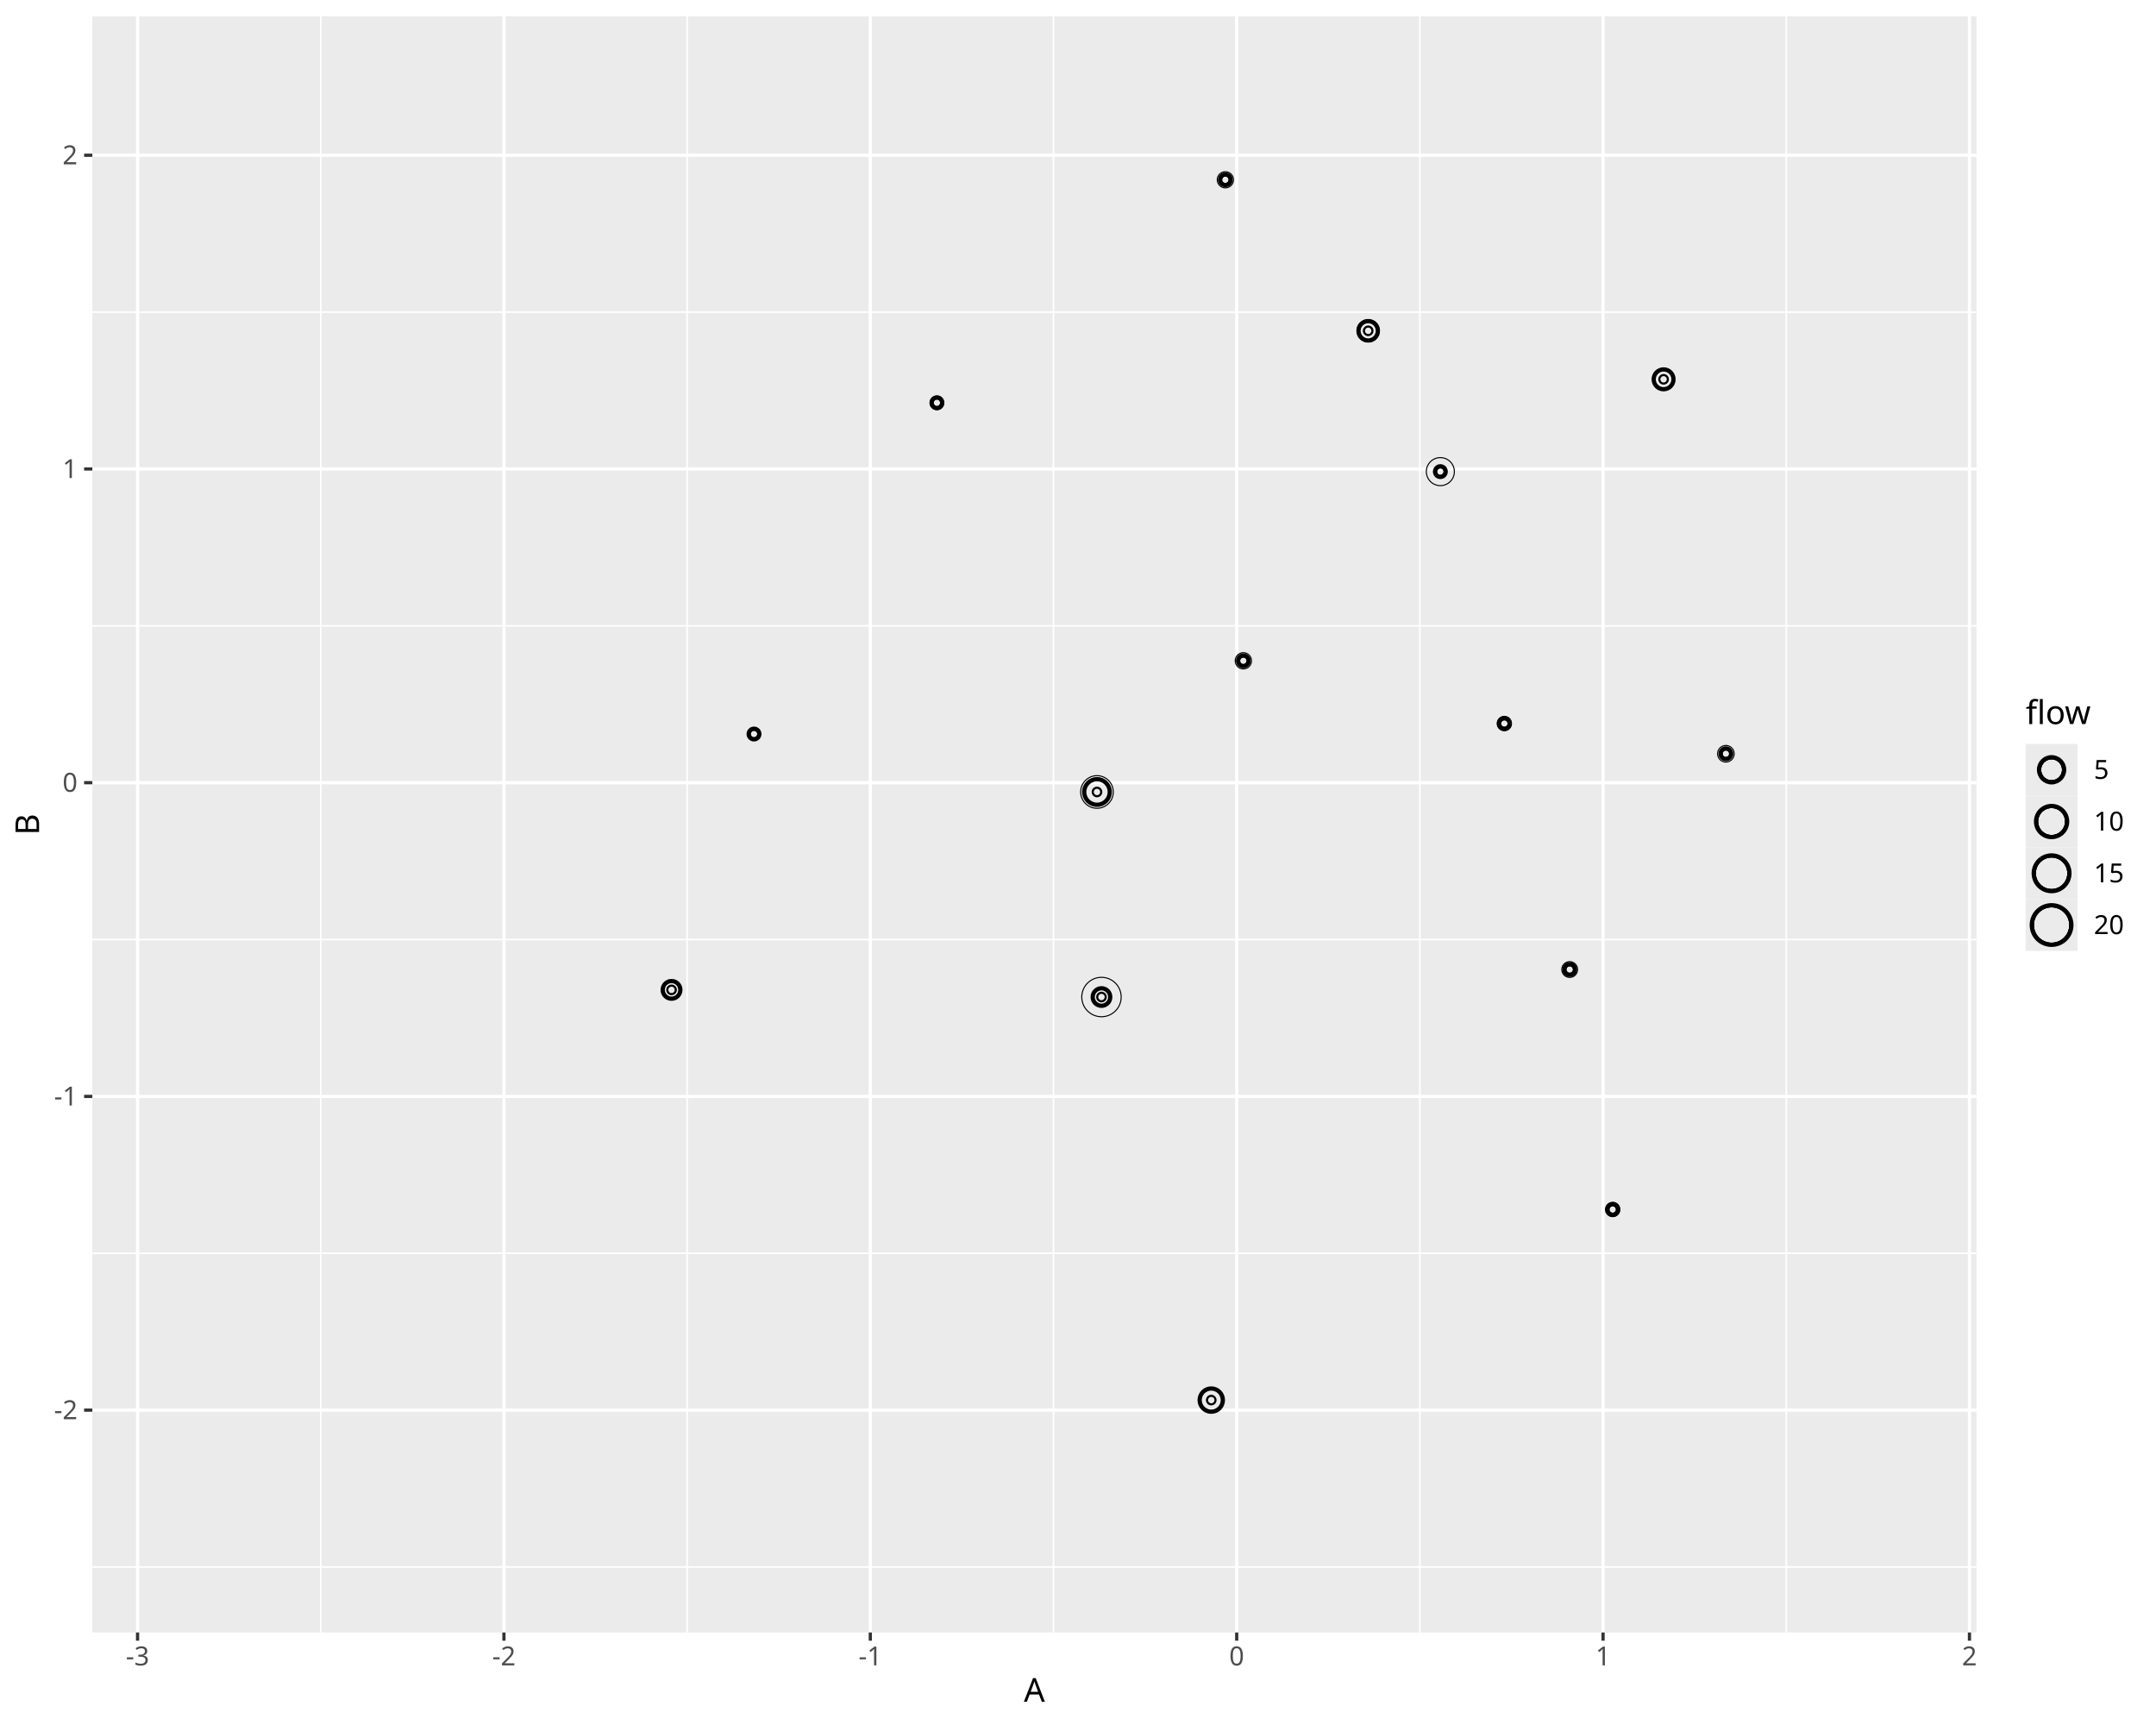
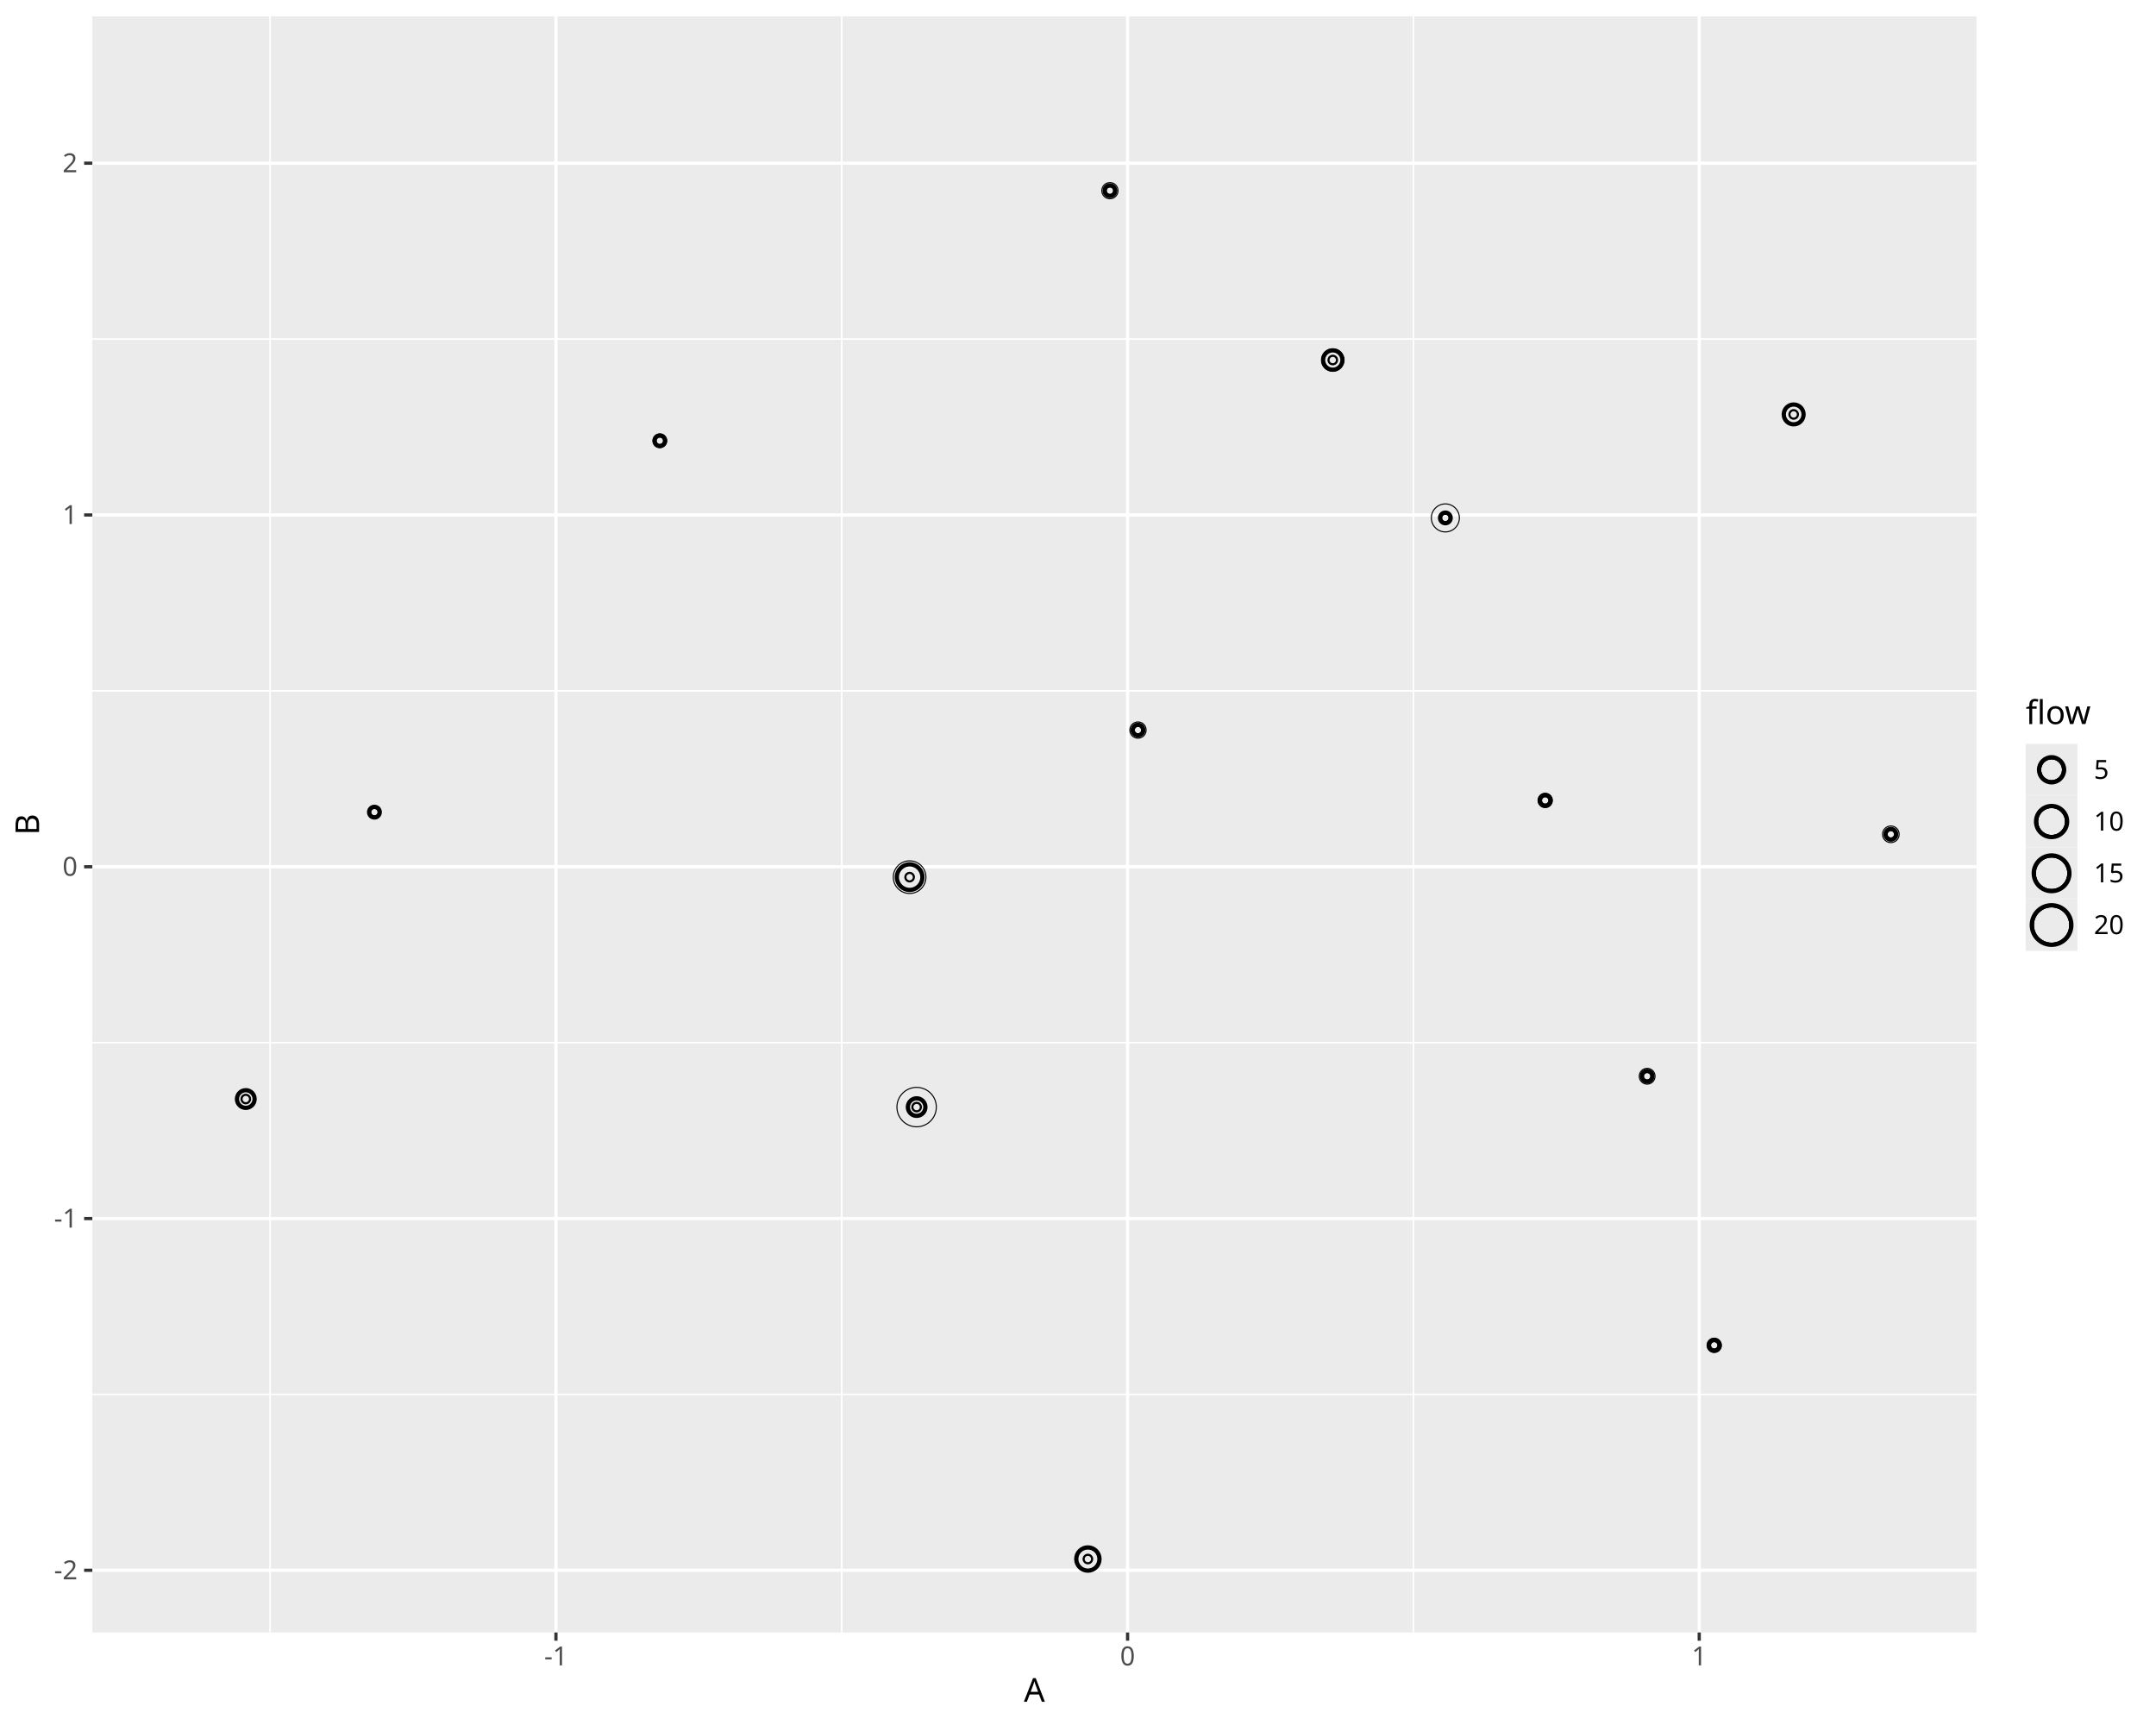
<svg xmlns="http://www.w3.org/2000/svg" class="svglite" data-engine-version="2.0" width="720.00pt" height="576.00pt" viewBox="0 0 720.00 576.00">
  <defs>
    <style type="text/css">
    .svglite line, .svglite polyline, .svglite polygon, .svglite path, .svglite rect, .svglite circle {
      fill: none;
      stroke: #000000;
      stroke-linecap: round;
      stroke-linejoin: round;
      stroke-miterlimit: 10.00;
    }
  </style>
  </defs>
  <rect width="100%" height="100%" style="stroke: none; fill: #FFFFFF;" />
  <defs>
    <clipPath id="cpMC4wMHw3MjAuMDB8MC4wMHw1NzYuMDA=">
      <rect x="0.00" y="0.00" width="720.00" height="576.00" />
    </clipPath>
  </defs>
  <g clip-path="url(#cpMC4wMHw3MjAuMDB8MC4wMHw1NzYuMDA=)">
    <rect x="0.00" y="0.00" width="720.00" height="576.00" style="stroke-width: 1.07; stroke: #FFFFFF; fill: #FFFFFF;" />
  </g>
  <defs>
    <clipPath id="cpMzAuODN8NjYwLjA1fDUuNDh8NTQ1LjEx">
      <rect x="30.83" y="5.48" width="629.22" height="539.63" />
    </clipPath>
  </defs>
  <g clip-path="url(#cpMzAuODN8NjYwLjA1fDUuNDh8NTQ1LjEx)">
    <rect x="30.83" y="5.48" width="629.22" height="539.63" style="stroke-width: 1.07; stroke: none; fill: #EBEBEB;" />
-     <polyline points="30.83,523.24 660.05,523.24 " style="stroke-width: 0.53; stroke: #FFFFFF; stroke-linecap: butt;" />
-     <polyline points="30.83,418.49 660.05,418.49 " style="stroke-width: 0.53; stroke: #FFFFFF; stroke-linecap: butt;" />
-     <polyline points="30.83,313.73 660.05,313.73 " style="stroke-width: 0.53; stroke: #FFFFFF; stroke-linecap: butt;" />
-     <polyline points="30.83,208.98 660.05,208.98 " style="stroke-width: 0.53; stroke: #FFFFFF; stroke-linecap: butt;" />
-     <polyline points="30.83,104.22 660.05,104.22 " style="stroke-width: 0.53; stroke: #FFFFFF; stroke-linecap: butt;" />
-     <polyline points="107.11,545.11 107.11,5.48 " style="stroke-width: 0.53; stroke: #FFFFFF; stroke-linecap: butt;" />
-     <polyline points="229.47,545.11 229.47,5.48 " style="stroke-width: 0.53; stroke: #FFFFFF; stroke-linecap: butt;" />
-     <polyline points="351.82,545.11 351.82,5.48 " style="stroke-width: 0.53; stroke: #FFFFFF; stroke-linecap: butt;" />
-     <polyline points="474.17,545.11 474.17,5.48 " style="stroke-width: 0.53; stroke: #FFFFFF; stroke-linecap: butt;" />
-     <polyline points="596.53,545.11 596.53,5.48 " style="stroke-width: 0.53; stroke: #FFFFFF; stroke-linecap: butt;" />
-     <polyline points="30.83,470.86 660.05,470.86 " style="stroke-width: 1.07; stroke: #FFFFFF; stroke-linecap: butt;" />
-     <polyline points="30.83,366.11 660.05,366.11 " style="stroke-width: 1.07; stroke: #FFFFFF; stroke-linecap: butt;" />
-     <polyline points="30.83,261.35 660.05,261.35 " style="stroke-width: 1.07; stroke: #FFFFFF; stroke-linecap: butt;" />
-     <polyline points="30.83,156.60 660.05,156.60 " style="stroke-width: 1.07; stroke: #FFFFFF; stroke-linecap: butt;" />
-     <polyline points="30.83,51.84 660.05,51.84 " style="stroke-width: 1.07; stroke: #FFFFFF; stroke-linecap: butt;" />
-     <polyline points="45.94,545.11 45.94,5.48 " style="stroke-width: 1.07; stroke: #FFFFFF; stroke-linecap: butt;" />
-     <polyline points="168.29,545.11 168.29,5.48 " style="stroke-width: 1.07; stroke: #FFFFFF; stroke-linecap: butt;" />
-     <polyline points="290.64,545.11 290.64,5.48 " style="stroke-width: 1.07; stroke: #FFFFFF; stroke-linecap: butt;" />
-     <polyline points="413.00,545.11 413.00,5.48 " style="stroke-width: 1.07; stroke: #FFFFFF; stroke-linecap: butt;" />
-     <polyline points="535.35,545.11 535.35,5.48 " style="stroke-width: 1.07; stroke: #FFFFFF; stroke-linecap: butt;" />
-     <polyline points="657.70,545.11 657.70,5.48 " style="stroke-width: 1.07; stroke: #FFFFFF; stroke-linecap: butt;" />
-     <circle cx="224.26" cy="330.53" r="1.42" style="stroke-width: 0.71;" />
-     <circle cx="481.01" cy="157.48" r="1.42" style="stroke-width: 0.71;" />
-     <circle cx="367.84" cy="332.92" r="1.42" style="stroke-width: 0.71;" />
-     <circle cx="415.22" cy="220.65" r="1.42" style="stroke-width: 0.71;" />
-     <circle cx="538.56" cy="403.87" r="1.42" style="stroke-width: 0.71;" />
-     <circle cx="366.34" cy="264.45" r="1.42" style="stroke-width: 0.71;" />
-     <circle cx="409.21" cy="60.03" r="1.42" style="stroke-width: 0.71;" />
-     <circle cx="576.36" cy="251.69" r="1.42" style="stroke-width: 0.71;" />
-     <circle cx="502.38" cy="241.60" r="1.42" style="stroke-width: 0.71;" />
-     <circle cx="312.88" cy="134.50" r="1.42" style="stroke-width: 0.71;" />
-     <circle cx="456.91" cy="110.46" r="1.42" style="stroke-width: 0.71;" />
-     <circle cx="404.50" cy="467.51" r="1.42" style="stroke-width: 0.71;" />
-     <circle cx="555.56" cy="126.66" r="1.42" style="stroke-width: 0.71;" />
-     <circle cx="524.20" cy="323.74" r="1.42" style="stroke-width: 0.71;" />
-     <circle cx="251.80" cy="245.10" r="1.42" style="stroke-width: 0.71;" />
-     <circle cx="224.26" cy="330.53" r="2.95" style="stroke-width: 1.42;" />
-     <circle cx="481.01" cy="157.48" r="1.78" style="stroke-width: 1.42;" />
-     <circle cx="367.84" cy="332.92" r="2.93" style="stroke-width: 1.42;" />
-     <circle cx="415.22" cy="220.65" r="1.78" style="stroke-width: 1.42;" />
-     <circle cx="538.56" cy="403.87" r="1.78" style="stroke-width: 1.42;" />
-     <circle cx="366.34" cy="264.45" r="4.27" style="stroke-width: 1.42;" />
-     <circle cx="409.21" cy="60.03" r="1.78" style="stroke-width: 1.42;" />
-     <circle cx="576.36" cy="251.69" r="1.78" style="stroke-width: 1.42;" />
-     <circle cx="502.38" cy="241.60" r="1.78" style="stroke-width: 1.42;" />
-     <circle cx="312.88" cy="134.50" r="1.78" style="stroke-width: 1.42;" />
-     <circle cx="456.91" cy="110.46" r="3.24" style="stroke-width: 1.42;" />
-     <circle cx="404.50" cy="467.51" r="3.88" style="stroke-width: 1.42;" />
-     <circle cx="555.56" cy="126.66" r="3.31" style="stroke-width: 1.42;" />
-     <circle cx="524.20" cy="323.74" r="1.78" style="stroke-width: 1.42;" />
-     <circle cx="251.80" cy="245.10" r="1.78" style="stroke-width: 1.42;" />
-     <circle cx="224.26" cy="330.53" r="2.91" style="stroke-width: 0.35;" />
-     <circle cx="481.01" cy="157.48" r="4.68" style="stroke-width: 0.35;" />
-     <circle cx="367.84" cy="332.92" r="6.58" style="stroke-width: 0.35;" />
-     <circle cx="415.22" cy="220.65" r="2.72" style="stroke-width: 0.35;" />
-     <circle cx="538.56" cy="403.87" r="2.39" style="stroke-width: 0.35;" />
-     <circle cx="366.34" cy="264.45" r="5.45" style="stroke-width: 0.35;" />
-     <circle cx="409.21" cy="60.03" r="2.71" style="stroke-width: 0.35;" />
-     <circle cx="576.36" cy="251.69" r="2.78" style="stroke-width: 0.35;" />
-     <circle cx="502.38" cy="241.60" r="2.39" style="stroke-width: 0.35;" />
-     <circle cx="312.88" cy="134.50" r="2.26" style="stroke-width: 0.35;" />
-     <circle cx="456.91" cy="110.46" r="3.71" style="stroke-width: 0.35;" />
-     <circle cx="404.50" cy="467.51" r="3.50" style="stroke-width: 0.35;" />
-     <circle cx="555.56" cy="126.66" r="3.10" style="stroke-width: 0.35;" />
-     <circle cx="524.20" cy="323.74" r="2.64" style="stroke-width: 0.35;" />
-     <circle cx="251.80" cy="245.10" r="2.13" style="stroke-width: 0.35;" />
+     <polyline points="30.83,465.61 660.05,465.61 " style="stroke-width: 0.53; stroke: #FFFFFF; stroke-linecap: butt;" />
+     <polyline points="30.83,348.15 660.05,348.15 " style="stroke-width: 0.53; stroke: #FFFFFF; stroke-linecap: butt;" />
+     <polyline points="30.83,230.69 660.05,230.69 " style="stroke-width: 0.53; stroke: #FFFFFF; stroke-linecap: butt;" />
+     <polyline points="30.83,113.22 660.05,113.22 " style="stroke-width: 0.53; stroke: #FFFFFF; stroke-linecap: butt;" />
+     <polyline points="90.20,545.11 90.20,5.48 " style="stroke-width: 0.53; stroke: #FFFFFF; stroke-linecap: butt;" />
+     <polyline points="281.11,545.11 281.11,5.48 " style="stroke-width: 0.53; stroke: #FFFFFF; stroke-linecap: butt;" />
+     <polyline points="472.01,545.11 472.01,5.48 " style="stroke-width: 0.53; stroke: #FFFFFF; stroke-linecap: butt;" />
+     <polyline points="30.83,524.34 660.05,524.34 " style="stroke-width: 1.07; stroke: #FFFFFF; stroke-linecap: butt;" />
+     <polyline points="30.83,406.88 660.05,406.88 " style="stroke-width: 1.07; stroke: #FFFFFF; stroke-linecap: butt;" />
+     <polyline points="30.83,289.42 660.05,289.42 " style="stroke-width: 1.07; stroke: #FFFFFF; stroke-linecap: butt;" />
+     <polyline points="30.83,171.95 660.05,171.95 " style="stroke-width: 1.07; stroke: #FFFFFF; stroke-linecap: butt;" />
+     <polyline points="30.83,54.49 660.05,54.49 " style="stroke-width: 1.07; stroke: #FFFFFF; stroke-linecap: butt;" />
+     <polyline points="185.66,545.11 185.66,5.48 " style="stroke-width: 1.07; stroke: #FFFFFF; stroke-linecap: butt;" />
+     <polyline points="376.56,545.11 376.56,5.48 " style="stroke-width: 1.07; stroke: #FFFFFF; stroke-linecap: butt;" />
+     <polyline points="567.46,545.11 567.46,5.48 " style="stroke-width: 1.07; stroke: #FFFFFF; stroke-linecap: butt;" />
+     <circle cx="82.08" cy="366.98" r="1.42" style="stroke-width: 0.71;" />
+     <circle cx="482.68" cy="172.94" r="1.42" style="stroke-width: 0.71;" />
+     <circle cx="306.11" cy="369.67" r="1.42" style="stroke-width: 0.71;" />
+     <circle cx="380.03" cy="243.78" r="1.42" style="stroke-width: 0.71;" />
+     <circle cx="572.47" cy="449.22" r="1.42" style="stroke-width: 0.71;" />
+     <circle cx="303.77" cy="292.89" r="1.42" style="stroke-width: 0.71;" />
+     <circle cx="370.66" cy="63.67" r="1.42" style="stroke-width: 0.71;" />
+     <circle cx="631.45" cy="278.58" r="1.42" style="stroke-width: 0.71;" />
+     <circle cx="516.02" cy="267.27" r="1.42" style="stroke-width: 0.71;" />
+     <circle cx="220.35" cy="147.18" r="1.42" style="stroke-width: 0.71;" />
+     <circle cx="445.08" cy="120.22" r="1.42" style="stroke-width: 0.71;" />
+     <circle cx="363.30" cy="520.58" r="1.42" style="stroke-width: 0.71;" />
+     <circle cx="599.00" cy="138.38" r="1.42" style="stroke-width: 0.71;" />
+     <circle cx="550.07" cy="359.37" r="1.42" style="stroke-width: 0.71;" />
+     <circle cx="125.04" cy="271.19" r="1.42" style="stroke-width: 0.71;" />
+     <circle cx="82.08" cy="366.98" r="2.95" style="stroke-width: 1.42;" />
+     <circle cx="482.68" cy="172.94" r="1.78" style="stroke-width: 1.42;" />
+     <circle cx="306.11" cy="369.67" r="2.93" style="stroke-width: 1.42;" />
+     <circle cx="380.03" cy="243.78" r="1.78" style="stroke-width: 1.42;" />
+     <circle cx="572.47" cy="449.22" r="1.78" style="stroke-width: 1.42;" />
+     <circle cx="303.77" cy="292.89" r="4.27" style="stroke-width: 1.42;" />
+     <circle cx="370.66" cy="63.67" r="1.78" style="stroke-width: 1.42;" />
+     <circle cx="631.45" cy="278.58" r="1.78" style="stroke-width: 1.42;" />
+     <circle cx="516.02" cy="267.27" r="1.78" style="stroke-width: 1.42;" />
+     <circle cx="220.35" cy="147.18" r="1.78" style="stroke-width: 1.42;" />
+     <circle cx="445.08" cy="120.22" r="3.24" style="stroke-width: 1.42;" />
+     <circle cx="363.30" cy="520.58" r="3.88" style="stroke-width: 1.42;" />
+     <circle cx="599.00" cy="138.38" r="3.31" style="stroke-width: 1.42;" />
+     <circle cx="550.07" cy="359.37" r="1.78" style="stroke-width: 1.42;" />
+     <circle cx="125.04" cy="271.19" r="1.78" style="stroke-width: 1.42;" />
+     <circle cx="82.08" cy="366.98" r="2.91" style="stroke-width: 0.35;" />
+     <circle cx="482.68" cy="172.94" r="4.68" style="stroke-width: 0.35;" />
+     <circle cx="306.11" cy="369.67" r="6.58" style="stroke-width: 0.35;" />
+     <circle cx="380.03" cy="243.78" r="2.72" style="stroke-width: 0.35;" />
+     <circle cx="572.47" cy="449.22" r="2.39" style="stroke-width: 0.35;" />
+     <circle cx="303.77" cy="292.89" r="5.45" style="stroke-width: 0.35;" />
+     <circle cx="370.66" cy="63.67" r="2.71" style="stroke-width: 0.35;" />
+     <circle cx="631.45" cy="278.58" r="2.78" style="stroke-width: 0.35;" />
+     <circle cx="516.02" cy="267.27" r="2.39" style="stroke-width: 0.35;" />
+     <circle cx="220.35" cy="147.18" r="2.26" style="stroke-width: 0.35;" />
+     <circle cx="445.08" cy="120.22" r="3.71" style="stroke-width: 0.35;" />
+     <circle cx="363.30" cy="520.58" r="3.50" style="stroke-width: 0.35;" />
+     <circle cx="599.00" cy="138.38" r="3.10" style="stroke-width: 0.35;" />
+     <circle cx="550.07" cy="359.37" r="2.64" style="stroke-width: 0.35;" />
+     <circle cx="125.04" cy="271.19" r="2.13" style="stroke-width: 0.35;" />
  </g>
  <g clip-path="url(#cpMC4wMHw3MjAuMDB8MC4wMHw1NzYuMDA=)">
-     <text x="25.90" y="473.89" text-anchor="end" style="font-size: 8.80px; fill: #4D4D4D; font-family: sans;" textLength="7.82px" lengthAdjust="spacingAndGlyphs">-2</text>
-     <text x="25.90" y="369.14" text-anchor="end" style="font-size: 8.80px; fill: #4D4D4D; font-family: sans;" textLength="7.82px" lengthAdjust="spacingAndGlyphs">-1</text>
-     <text x="25.90" y="264.38" text-anchor="end" style="font-size: 8.80px; fill: #4D4D4D; font-family: sans;" textLength="4.89px" lengthAdjust="spacingAndGlyphs">0</text>
-     <text x="25.90" y="159.63" text-anchor="end" style="font-size: 8.80px; fill: #4D4D4D; font-family: sans;" textLength="4.89px" lengthAdjust="spacingAndGlyphs">1</text>
-     <text x="25.90" y="54.87" text-anchor="end" style="font-size: 8.80px; fill: #4D4D4D; font-family: sans;" textLength="4.89px" lengthAdjust="spacingAndGlyphs">2</text>
-     <polyline points="28.09,470.86 30.83,470.86 " style="stroke-width: 1.07; stroke: #333333; stroke-linecap: butt;" />
-     <polyline points="28.09,366.11 30.83,366.11 " style="stroke-width: 1.07; stroke: #333333; stroke-linecap: butt;" />
-     <polyline points="28.09,261.35 30.83,261.35 " style="stroke-width: 1.07; stroke: #333333; stroke-linecap: butt;" />
-     <polyline points="28.09,156.60 30.83,156.60 " style="stroke-width: 1.07; stroke: #333333; stroke-linecap: butt;" />
-     <polyline points="28.09,51.84 30.83,51.84 " style="stroke-width: 1.07; stroke: #333333; stroke-linecap: butt;" />
-     <polyline points="45.94,547.85 45.94,545.11 " style="stroke-width: 1.07; stroke: #333333; stroke-linecap: butt;" />
-     <polyline points="168.29,547.85 168.29,545.11 " style="stroke-width: 1.07; stroke: #333333; stroke-linecap: butt;" />
-     <polyline points="290.64,547.85 290.64,545.11 " style="stroke-width: 1.07; stroke: #333333; stroke-linecap: butt;" />
-     <polyline points="413.00,547.85 413.00,545.11 " style="stroke-width: 1.07; stroke: #333333; stroke-linecap: butt;" />
-     <polyline points="535.35,547.85 535.35,545.11 " style="stroke-width: 1.07; stroke: #333333; stroke-linecap: butt;" />
-     <polyline points="657.70,547.85 657.70,545.11 " style="stroke-width: 1.07; stroke: #333333; stroke-linecap: butt;" />
-     <text x="45.94" y="556.10" text-anchor="middle" style="font-size: 8.80px; fill: #4D4D4D; font-family: sans;" textLength="7.82px" lengthAdjust="spacingAndGlyphs">-3</text>
-     <text x="168.29" y="556.10" text-anchor="middle" style="font-size: 8.80px; fill: #4D4D4D; font-family: sans;" textLength="7.82px" lengthAdjust="spacingAndGlyphs">-2</text>
-     <text x="290.64" y="556.10" text-anchor="middle" style="font-size: 8.80px; fill: #4D4D4D; font-family: sans;" textLength="7.82px" lengthAdjust="spacingAndGlyphs">-1</text>
-     <text x="413.00" y="556.10" text-anchor="middle" style="font-size: 8.80px; fill: #4D4D4D; font-family: sans;" textLength="4.89px" lengthAdjust="spacingAndGlyphs">0</text>
-     <text x="535.35" y="556.10" text-anchor="middle" style="font-size: 8.80px; fill: #4D4D4D; font-family: sans;" textLength="4.89px" lengthAdjust="spacingAndGlyphs">1</text>
-     <text x="657.70" y="556.10" text-anchor="middle" style="font-size: 8.80px; fill: #4D4D4D; font-family: sans;" textLength="4.89px" lengthAdjust="spacingAndGlyphs">2</text>
+     <text x="25.90" y="527.37" text-anchor="end" style="font-size: 8.80px; fill: #4D4D4D; font-family: sans;" textLength="7.82px" lengthAdjust="spacingAndGlyphs">-2</text>
+     <text x="25.90" y="409.91" text-anchor="end" style="font-size: 8.80px; fill: #4D4D4D; font-family: sans;" textLength="7.82px" lengthAdjust="spacingAndGlyphs">-1</text>
+     <text x="25.90" y="292.44" text-anchor="end" style="font-size: 8.80px; fill: #4D4D4D; font-family: sans;" textLength="4.89px" lengthAdjust="spacingAndGlyphs">0</text>
+     <text x="25.90" y="174.98" text-anchor="end" style="font-size: 8.80px; fill: #4D4D4D; font-family: sans;" textLength="4.89px" lengthAdjust="spacingAndGlyphs">1</text>
+     <text x="25.90" y="57.52" text-anchor="end" style="font-size: 8.80px; fill: #4D4D4D; font-family: sans;" textLength="4.89px" lengthAdjust="spacingAndGlyphs">2</text>
+     <polyline points="28.09,524.34 30.83,524.34 " style="stroke-width: 1.07; stroke: #333333; stroke-linecap: butt;" />
+     <polyline points="28.09,406.88 30.83,406.88 " style="stroke-width: 1.07; stroke: #333333; stroke-linecap: butt;" />
+     <polyline points="28.09,289.42 30.83,289.42 " style="stroke-width: 1.07; stroke: #333333; stroke-linecap: butt;" />
+     <polyline points="28.09,171.95 30.83,171.95 " style="stroke-width: 1.07; stroke: #333333; stroke-linecap: butt;" />
+     <polyline points="28.09,54.49 30.83,54.49 " style="stroke-width: 1.07; stroke: #333333; stroke-linecap: butt;" />
+     <polyline points="185.66,547.85 185.66,545.11 " style="stroke-width: 1.07; stroke: #333333; stroke-linecap: butt;" />
+     <polyline points="376.56,547.85 376.56,545.11 " style="stroke-width: 1.07; stroke: #333333; stroke-linecap: butt;" />
+     <polyline points="567.46,547.85 567.46,545.11 " style="stroke-width: 1.07; stroke: #333333; stroke-linecap: butt;" />
+     <text x="185.66" y="556.10" text-anchor="middle" style="font-size: 8.80px; fill: #4D4D4D; font-family: sans;" textLength="7.82px" lengthAdjust="spacingAndGlyphs">-1</text>
+     <text x="376.56" y="556.10" text-anchor="middle" style="font-size: 8.80px; fill: #4D4D4D; font-family: sans;" textLength="4.89px" lengthAdjust="spacingAndGlyphs">0</text>
+     <text x="567.46" y="556.10" text-anchor="middle" style="font-size: 8.80px; fill: #4D4D4D; font-family: sans;" textLength="4.89px" lengthAdjust="spacingAndGlyphs">1</text>
    <text x="345.44" y="568.24" text-anchor="middle" style="font-size: 11.00px; font-family: sans;" textLength="7.34px" lengthAdjust="spacingAndGlyphs">A</text>
    <text transform="translate(13.05,275.30) rotate(-90)" text-anchor="middle" style="font-size: 11.00px; font-family: sans;" textLength="7.34px" lengthAdjust="spacingAndGlyphs">B</text>
    <rect x="671.01" y="227.59" width="43.51" height="95.41" style="stroke-width: 1.07; stroke: none; fill: #FFFFFF;" />
    <text x="676.49" y="241.78" style="font-size: 11.00px; font-family: sans;" textLength="19.56px" lengthAdjust="spacingAndGlyphs">flow</text>
    <rect x="676.49" y="248.40" width="17.28" height="17.28" style="stroke-width: 1.07; stroke: none; fill: #EBEBEB;" />
    <circle cx="685.13" cy="257.04" r="3.84" style="stroke-width: 0.71;" />
    <circle cx="685.13" cy="257.04" r="4.19" style="stroke-width: 1.42;" />
    <circle cx="685.13" cy="257.04" r="3.66" style="stroke-width: 0.35;" />
    <rect x="676.49" y="265.68" width="17.28" height="17.28" style="stroke-width: 1.07; stroke: none; fill: #EBEBEB;" />
    <circle cx="685.13" cy="274.32" r="4.84" style="stroke-width: 0.71;" />
    <circle cx="685.13" cy="274.32" r="5.19" style="stroke-width: 1.42;" />
    <circle cx="685.13" cy="274.32" r="4.66" style="stroke-width: 0.35;" />
    <rect x="676.49" y="282.96" width="17.28" height="17.28" style="stroke-width: 1.07; stroke: none; fill: #EBEBEB;" />
    <circle cx="685.13" cy="291.60" r="5.61" style="stroke-width: 0.71;" />
    <circle cx="685.13" cy="291.60" r="5.96" style="stroke-width: 1.42;" />
    <circle cx="685.13" cy="291.60" r="5.43" style="stroke-width: 0.35;" />
    <rect x="676.49" y="300.24" width="17.28" height="17.28" style="stroke-width: 1.07; stroke: none; fill: #EBEBEB;" />
    <circle cx="685.13" cy="308.88" r="6.25" style="stroke-width: 0.71;" />
    <circle cx="685.13" cy="308.88" r="6.61" style="stroke-width: 1.42;" />
    <circle cx="685.13" cy="308.88" r="6.08" style="stroke-width: 0.35;" />
    <text x="699.25" y="260.07" style="font-size: 8.80px; font-family: sans;" textLength="4.89px" lengthAdjust="spacingAndGlyphs">5</text>
    <text x="699.25" y="277.35" style="font-size: 8.80px; font-family: sans;" textLength="9.79px" lengthAdjust="spacingAndGlyphs">10</text>
    <text x="699.25" y="294.63" style="font-size: 8.80px; font-family: sans;" textLength="9.79px" lengthAdjust="spacingAndGlyphs">15</text>
    <text x="699.25" y="311.91" style="font-size: 8.80px; font-family: sans;" textLength="9.79px" lengthAdjust="spacingAndGlyphs">20</text>
  </g>
</svg>
